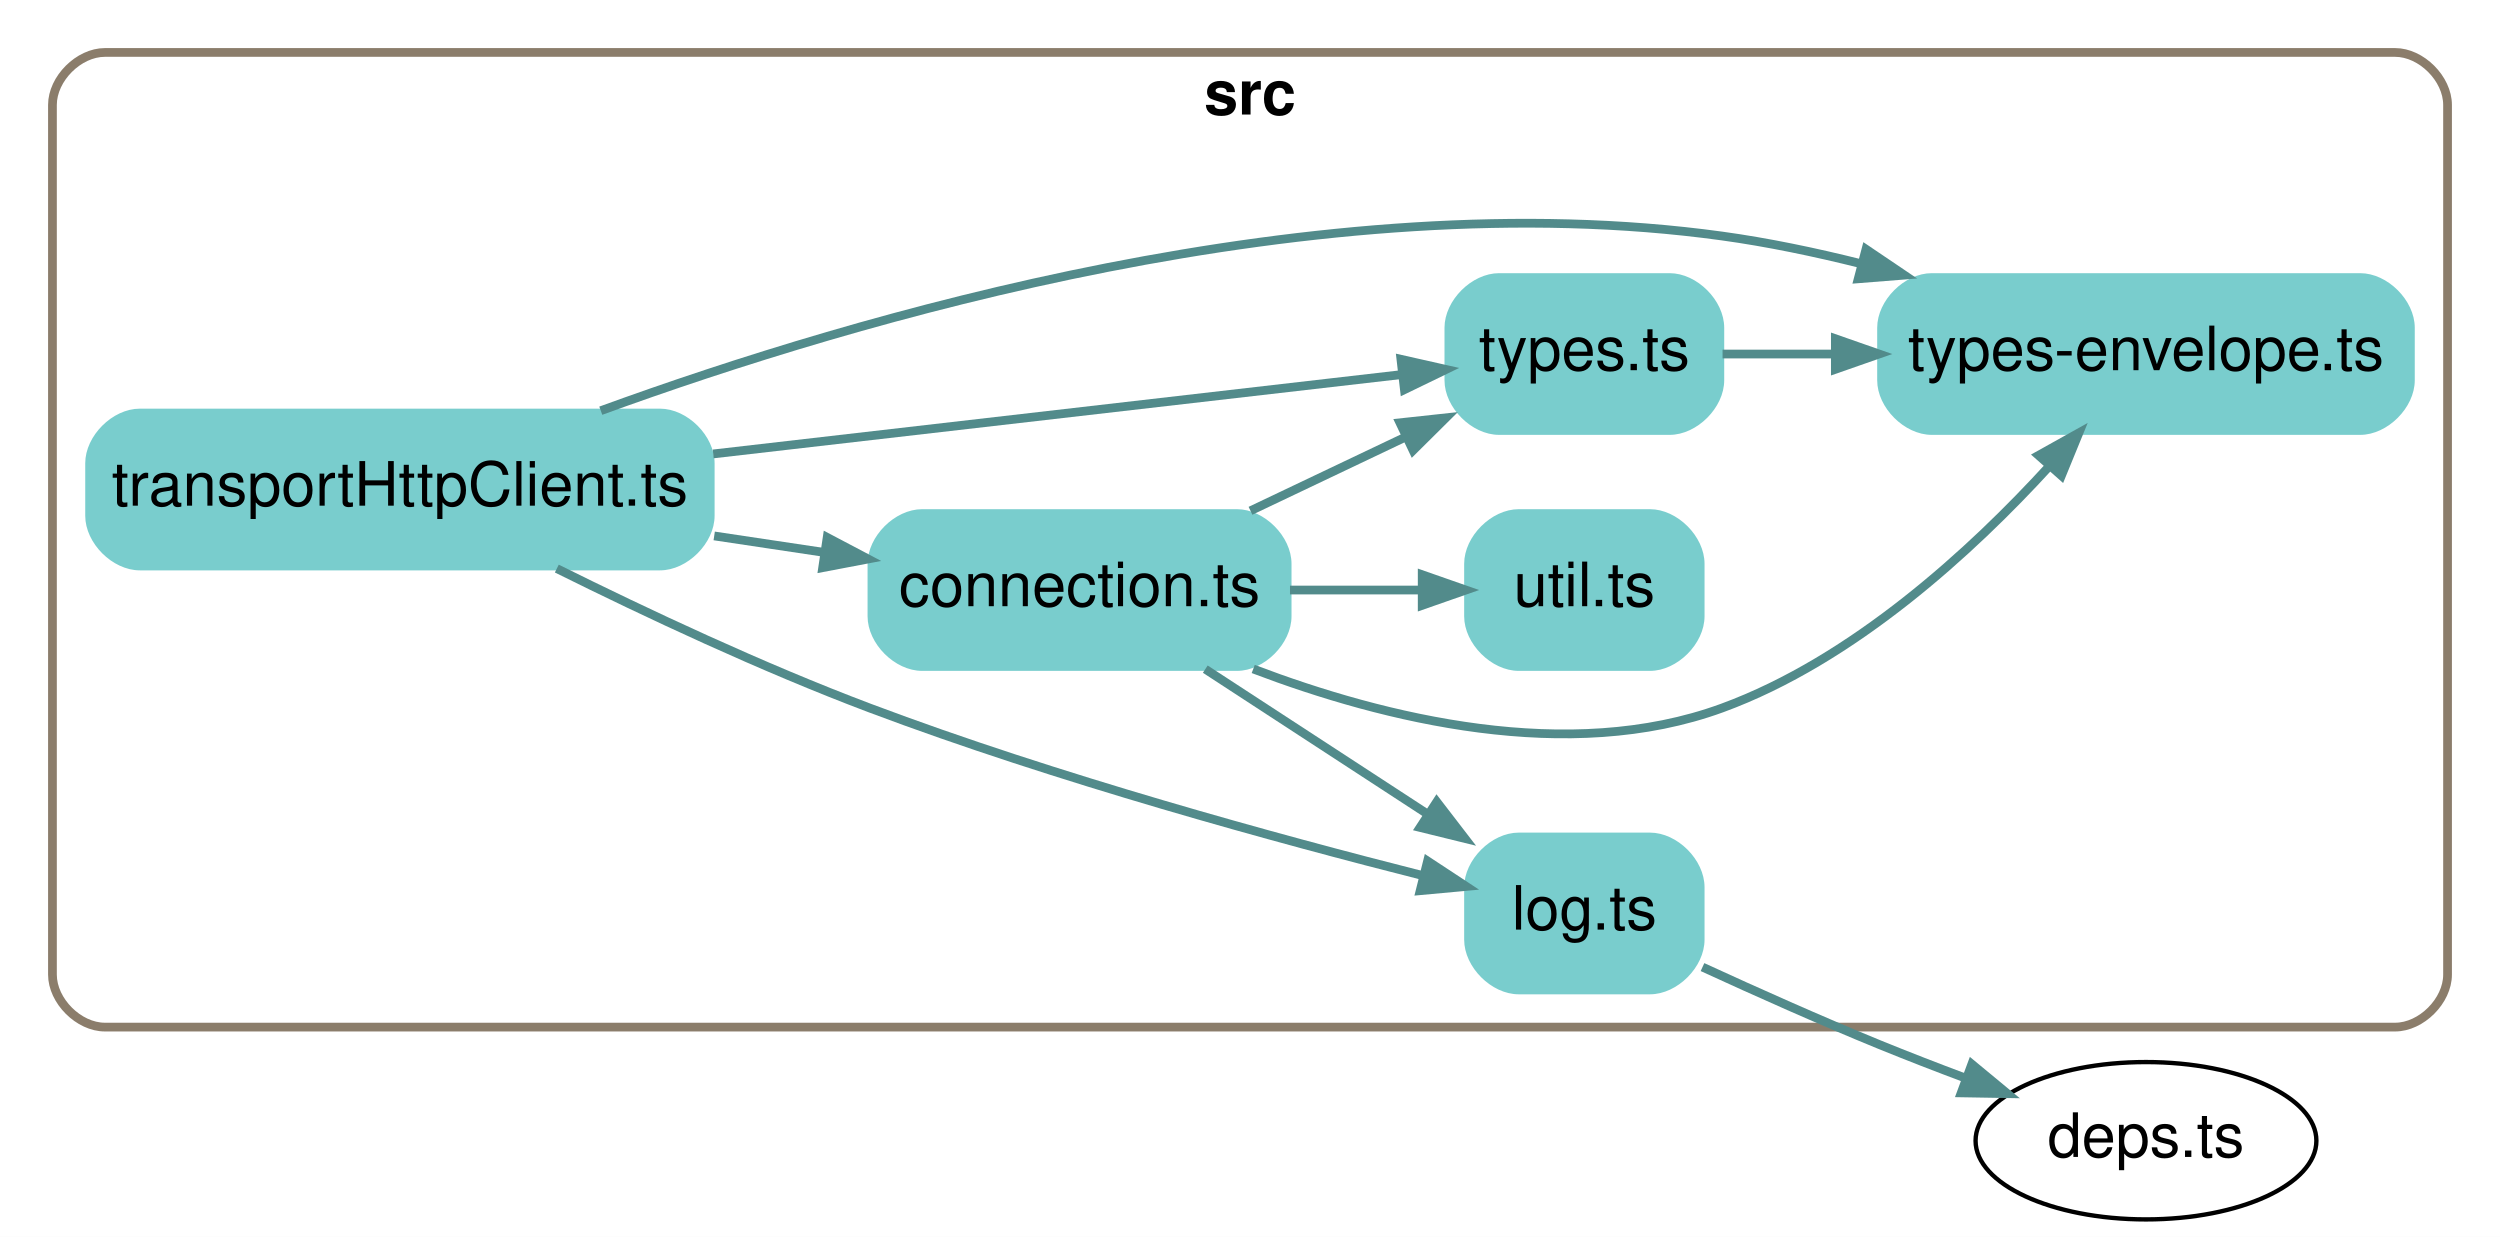
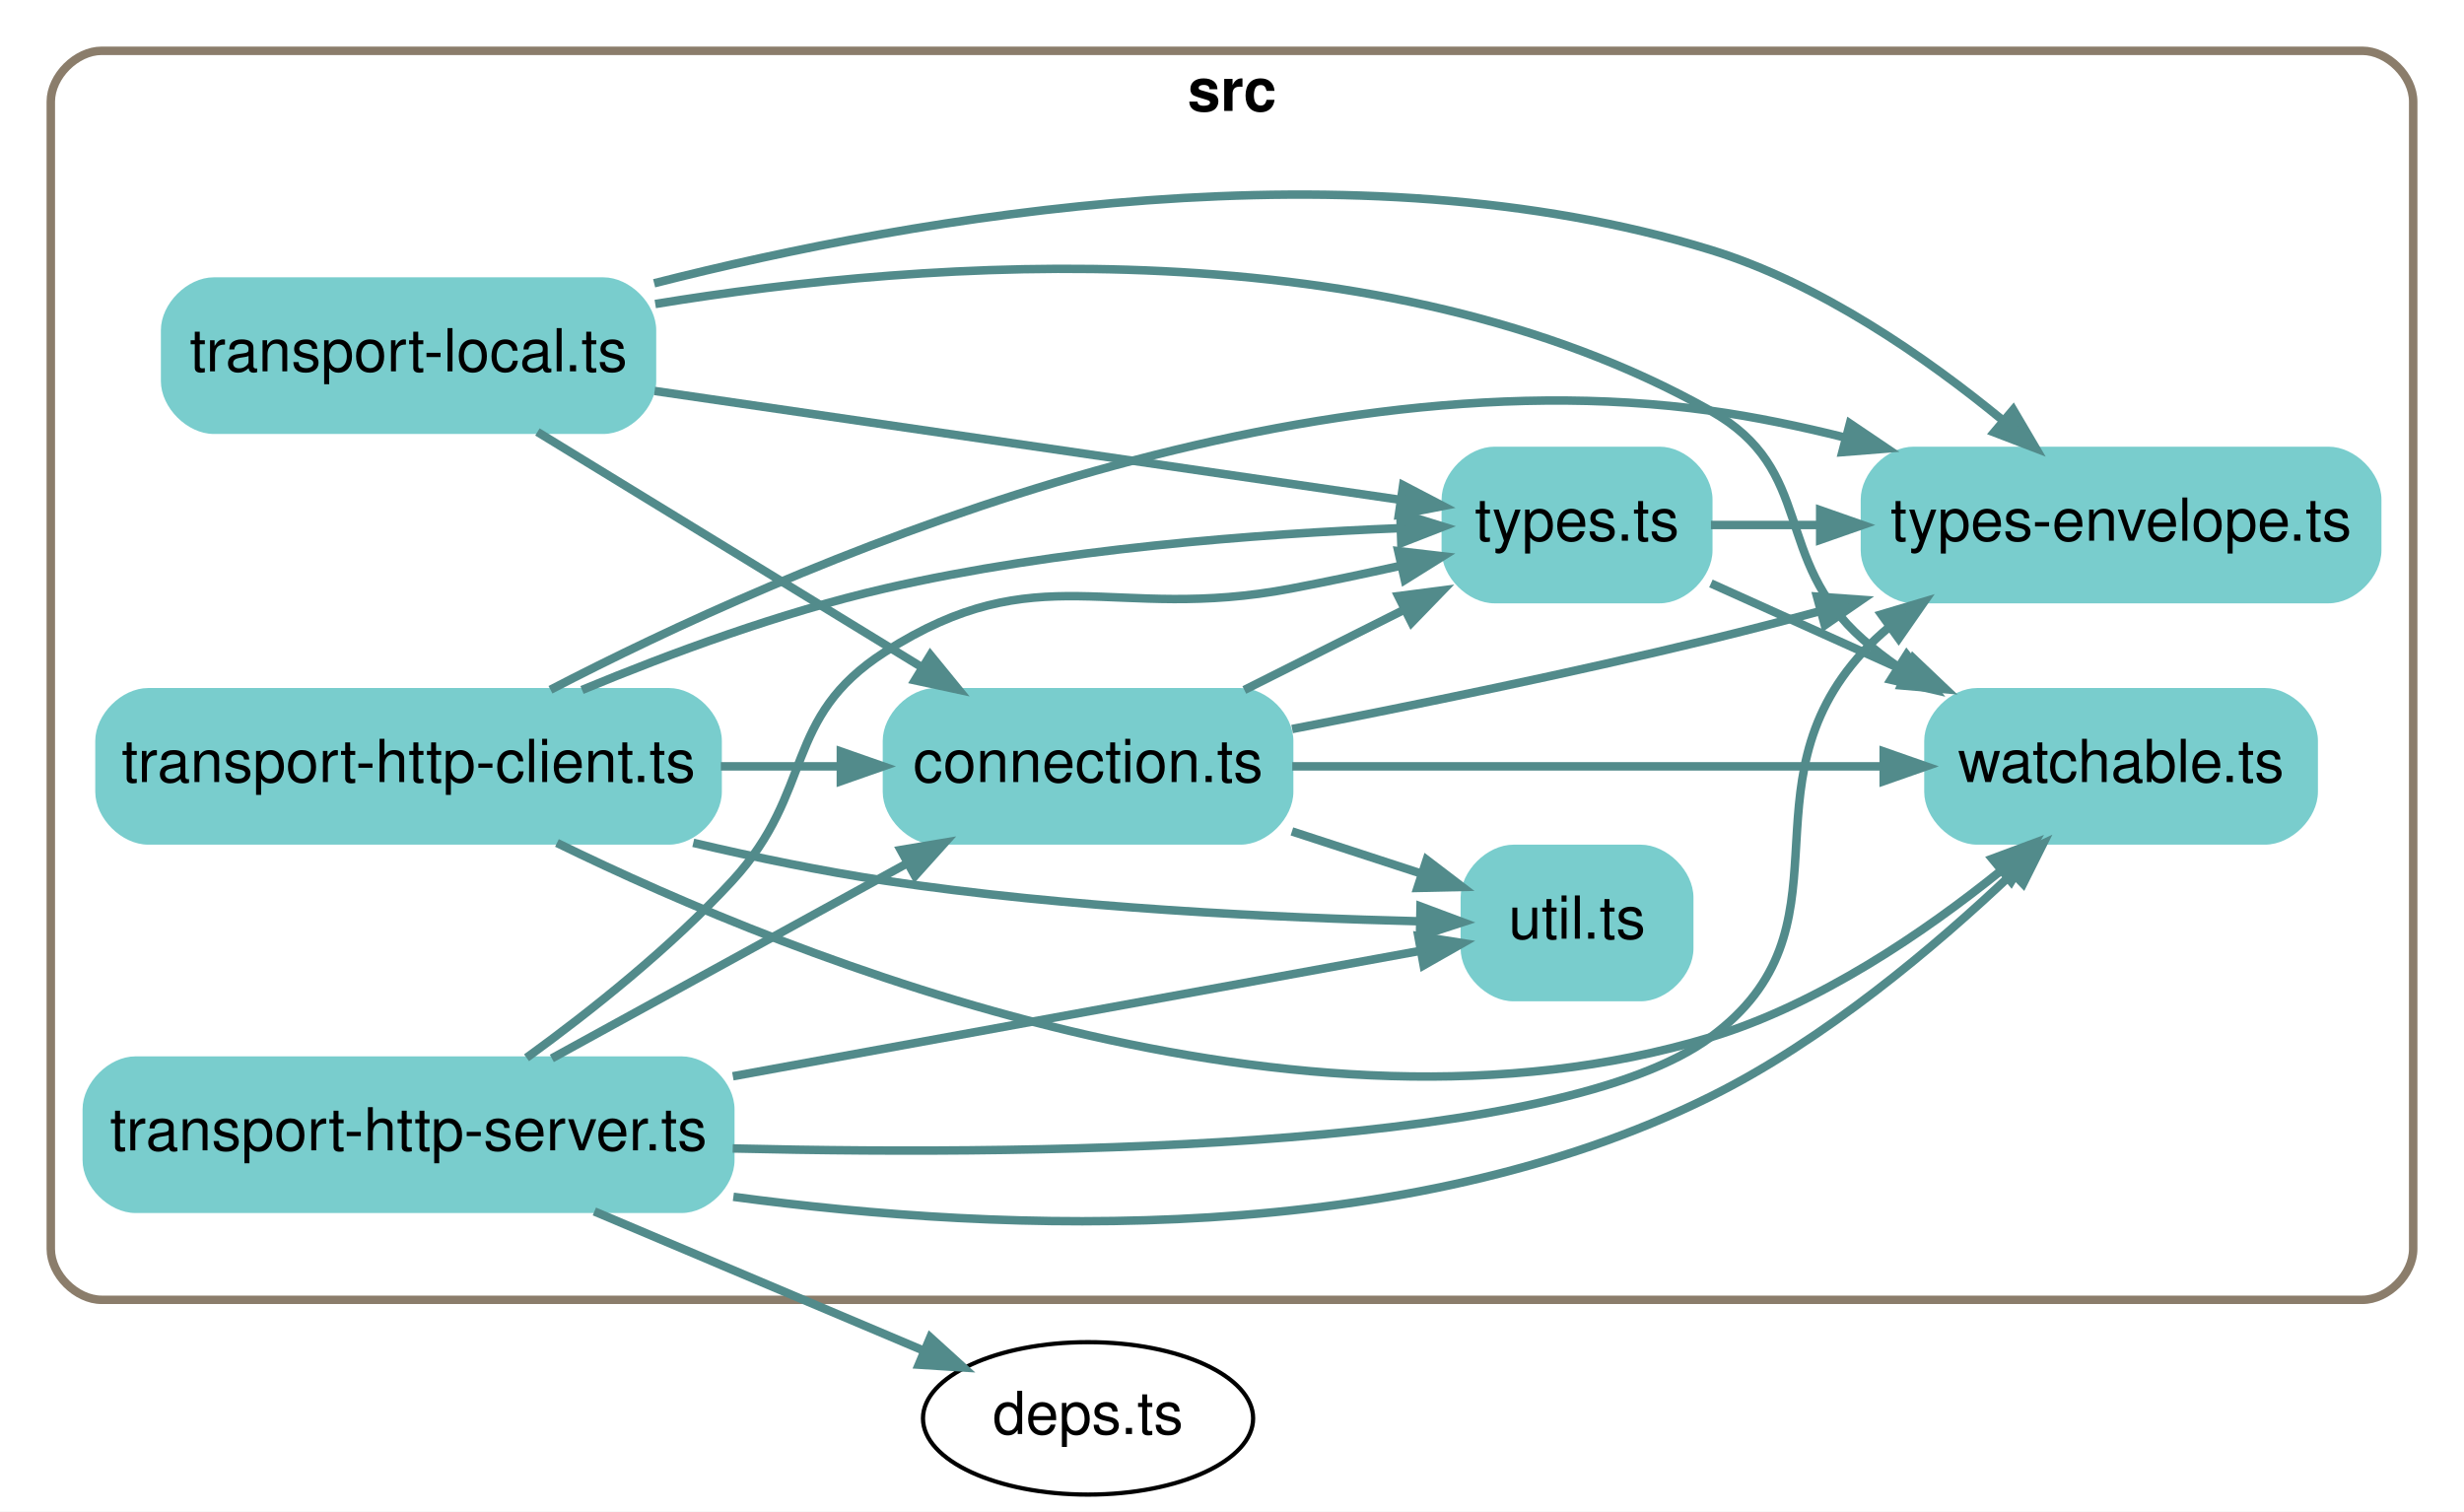
- <svg xmlns="http://www.w3.org/2000/svg" width="572pt" height="283pt" viewBox="0.00 0.00 572.00 283.00">
-   <g id="graph0" class="graph" transform="scale(1 1) rotate(0) translate(4 279)">
-     <polygon fill="white" stroke="transparent" points="-4,4 -4,-279 568,-279 568,4 -4,4" />
+ <svg xmlns="http://www.w3.org/2000/svg" width="582pt" height="357pt" viewBox="0.00 0.00 582.00 357.00">
+   <g id="graph0" class="graph" transform="scale(1 1) rotate(0) translate(4 353)">
+     <polygon fill="white" stroke="transparent" points="-4,4 -4,-353 578,-353 578,4 -4,4" />
    <g id="clust1" class="cluster">
-       <path fill="none" stroke="#8b7d6b" stroke-width="2" d="M20,-44C20,-44 544,-44 544,-44 550,-44 556,-50 556,-56 556,-56 556,-255 556,-255 556,-261 550,-267 544,-267 544,-267 20,-267 20,-267 14,-267 8,-261 8,-255 8,-255 8,-56 8,-56 8,-50 14,-44 20,-44" />
-       <text text-anchor="start" x="271.5" y="-252.8" font-family="Helvetica,sans-Serif" font-weight="bold" font-size="14.00">src</text>
+       <path fill="none" stroke="#8b7d6b" stroke-width="2" d="M20,-46C20,-46 554,-46 554,-46 560,-46 566,-52 566,-58 566,-58 566,-329 566,-329 566,-335 560,-341 554,-341 554,-341 20,-341 20,-341 14,-341 8,-335 8,-329 8,-329 8,-58 8,-58 8,-52 14,-46 20,-46" />
+       <text text-anchor="start" x="276.5" y="-326.8" font-family="Helvetica,sans-Serif" font-weight="bold" font-size="14.00">src</text>
    </g>
    <g id="node1" class="node">
-       <path fill="#79cdcd" stroke="#79cdcd" d="M279,-162C279,-162 207,-162 207,-162 201,-162 195,-156 195,-150 195,-150 195,-138 195,-138 195,-132 201,-126 207,-126 207,-126 279,-126 279,-126 285,-126 291,-132 291,-138 291,-138 291,-150 291,-150 291,-156 285,-162 279,-162" />
-       <text text-anchor="middle" x="243" y="-140.3" font-family="Helvetica,sans-Serif" font-size="14.00">connection.ts</text>
+       <path fill="#79cdcd" stroke="#79cdcd" d="M289,-190C289,-190 217,-190 217,-190 211,-190 205,-184 205,-178 205,-178 205,-166 205,-166 205,-160 211,-154 217,-154 217,-154 289,-154 289,-154 295,-154 301,-160 301,-166 301,-166 301,-178 301,-178 301,-184 295,-190 289,-190" />
+       <text text-anchor="middle" x="253" y="-168.3" font-family="Helvetica,sans-Serif" font-size="14.00">connection.ts</text>
+     </g>
+     <g id="node5" class="node">
+       <path fill="#79cdcd" stroke="#79cdcd" d="M546,-247C546,-247 448,-247 448,-247 442,-247 436,-241 436,-235 436,-235 436,-223 436,-223 436,-217 442,-211 448,-211 448,-211 546,-211 546,-211 552,-211 558,-217 558,-223 558,-223 558,-235 558,-235 558,-241 552,-247 546,-247" />
+       <text text-anchor="middle" x="497" y="-225.3" font-family="Helvetica,sans-Serif" font-size="14.00">types-envelope.ts</text>
+     </g>
+     <g id="edge2" class="edge">
+       <path fill="none" stroke="#528b8b" stroke-width="2" d="M301.2,-180.81C329.89,-186.38 367.19,-194.03 400,-202 408.43,-204.05 417.25,-206.33 425.97,-208.68" />
+       <polygon fill="#528b8b" stroke="#528b8b" stroke-width="2" points="425.18,-212.09 435.74,-211.34 427.02,-205.34 425.18,-212.09" />
+     </g>
+     <g id="node6" class="node">
+       <path fill="#79cdcd" stroke="#79cdcd" d="M388,-247C388,-247 349,-247 349,-247 343,-247 337,-241 337,-235 337,-235 337,-223 337,-223 337,-217 343,-211 349,-211 349,-211 388,-211 388,-211 394,-211 400,-217 400,-223 400,-223 400,-235 400,-235 400,-241 394,-247 388,-247" />
+       <text text-anchor="middle" x="368.5" y="-225.3" font-family="Helvetica,sans-Serif" font-size="14.00">types.ts</text>
+     </g>
+     <g id="edge1" class="edge">
+       <path fill="none" stroke="#528b8b" stroke-width="2" d="M289.91,-190.04C301.92,-196.06 315.37,-202.82 327.66,-208.99" />
+       <polygon fill="#528b8b" stroke="#528b8b" stroke-width="2" points="326.28,-212.21 336.79,-213.57 329.42,-205.96 326.28,-212.21" />
+     </g>
+     <g id="node7" class="node">
+       <path fill="#79cdcd" stroke="#79cdcd" d="M383.5,-153C383.5,-153 353.5,-153 353.5,-153 347.5,-153 341.5,-147 341.5,-141 341.5,-141 341.5,-129 341.5,-129 341.5,-123 347.5,-117 353.5,-117 353.5,-117 383.5,-117 383.5,-117 389.5,-117 395.5,-123 395.5,-129 395.5,-129 395.5,-141 395.5,-141 395.5,-147 389.5,-153 383.5,-153" />
+       <text text-anchor="middle" x="368.5" y="-131.3" font-family="Helvetica,sans-Serif" font-size="14.00">util.ts</text>
+     </g>
+     <g id="edge4" class="edge">
+       <path fill="none" stroke="#528b8b" stroke-width="2" d="M301.15,-156.63C311.36,-153.3 322.01,-149.83 331.7,-146.67" />
+       <polygon fill="#528b8b" stroke="#528b8b" stroke-width="2" points="332.98,-149.93 341.4,-143.51 330.81,-143.28 332.98,-149.93" />
+     </g>
+     <g id="node8" class="node">
+       <path fill="#79cdcd" stroke="#79cdcd" d="M531,-190C531,-190 463,-190 463,-190 457,-190 451,-184 451,-178 451,-178 451,-166 451,-166 451,-160 457,-154 463,-154 463,-154 531,-154 531,-154 537,-154 543,-160 543,-166 543,-166 543,-178 543,-178 543,-184 537,-190 531,-190" />
+       <text text-anchor="middle" x="497" y="-168.3" font-family="Helvetica,sans-Serif" font-size="14.00">watchable.ts</text>
+     </g>
+     <g id="edge3" class="edge">
+       <path fill="none" stroke="#528b8b" stroke-width="2" d="M301.23,-172C341.26,-172 398.71,-172 440.84,-172" />
+       <polygon fill="#528b8b" stroke="#528b8b" stroke-width="2" points="440.93,-175.5 450.93,-172 440.93,-168.5 440.93,-175.5" />
    </g>
    <g id="node2" class="node">
-       <path fill="#79cdcd" stroke="#79cdcd" d="M373.5,-88C373.5,-88 343.5,-88 343.5,-88 337.5,-88 331.5,-82 331.5,-76 331.5,-76 331.5,-64 331.5,-64 331.5,-58 337.5,-52 343.5,-52 343.5,-52 373.5,-52 373.5,-52 379.5,-52 385.5,-58 385.5,-64 385.5,-64 385.5,-76 385.5,-76 385.5,-82 379.5,-88 373.5,-88" />
-       <text text-anchor="middle" x="358.5" y="-66.3" font-family="Helvetica,sans-Serif" font-size="14.00">log.ts</text>
+       <path fill="#79cdcd" stroke="#79cdcd" d="M154,-190C154,-190 31,-190 31,-190 25,-190 19,-184 19,-178 19,-178 19,-166 19,-166 19,-160 25,-154 31,-154 31,-154 154,-154 154,-154 160,-154 166,-160 166,-166 166,-166 166,-178 166,-178 166,-184 160,-190 154,-190" />
+       <text text-anchor="middle" x="92.5" y="-168.3" font-family="Helvetica,sans-Serif" font-size="14.00">transport-http-client.ts</text>
    </g>
-     <g id="edge4" class="edge">
-       <path fill="none" stroke="#528b8b" stroke-width="2" d="M271.77,-125.9C287.05,-115.93 306.17,-103.47 322.47,-92.84" />
-       <polygon fill="#528b8b" stroke="#528b8b" stroke-width="2" points="324.73,-95.55 331.19,-87.15 320.9,-89.68 324.73,-95.55" />
+     <g id="edge9" class="edge">
+       <path fill="none" stroke="#528b8b" stroke-width="2" d="M166.26,-172C175.72,-172 185.3,-172 194.47,-172" />
+       <polygon fill="#528b8b" stroke="#528b8b" stroke-width="2" points="194.61,-175.5 204.61,-172 194.61,-168.5 194.61,-175.5" />
+     </g>
+     <g id="edge6" class="edge">
+       <path fill="none" stroke="#528b8b" stroke-width="2" d="M126.02,-190.09C181.36,-218.78 297.79,-270.1 400,-256 410.4,-254.57 421.25,-252.3 431.77,-249.67" />
+       <polygon fill="#528b8b" stroke="#528b8b" stroke-width="2" points="432.94,-252.98 441.72,-247.05 431.16,-246.21 432.94,-252.98" />
+     </g>
+     <g id="edge5" class="edge">
+       <path fill="none" stroke="#528b8b" stroke-width="2" d="M133.47,-190.04C154.36,-198.7 180.61,-208.39 205,-214 245.73,-223.37 293.49,-226.92 326.64,-228.25" />
+       <polygon fill="#528b8b" stroke="#528b8b" stroke-width="2" points="326.75,-231.76 336.87,-228.61 326.99,-224.76 326.75,-231.76" />
+     </g>
+     <g id="edge8" class="edge">
+       <path fill="none" stroke="#528b8b" stroke-width="2" d="M159.75,-153.93C174.54,-150.46 190.23,-147.23 205,-145 248.13,-138.5 298.3,-136.21 331.36,-135.4" />
+       <polygon fill="#528b8b" stroke="#528b8b" stroke-width="2" points="331.53,-138.9 341.46,-135.19 331.39,-131.9 331.53,-138.9" />
+     </g>
+     <g id="edge7" class="edge">
+       <path fill="none" stroke="#528b8b" stroke-width="2" d="M127.55,-153.91C184.65,-126.02 302.97,-78.62 400,-108 425.6,-115.75 450.62,-132.83 468.69,-147.4" />
+       <polygon fill="#528b8b" stroke="#528b8b" stroke-width="2" points="466.56,-150.18 476.48,-153.87 471.03,-144.79 466.56,-150.18" />
+     </g>
+     <g id="node3" class="node">
+       <path fill="#79cdcd" stroke="#79cdcd" d="M157,-103C157,-103 28,-103 28,-103 22,-103 16,-97 16,-91 16,-91 16,-79 16,-79 16,-73 22,-67 28,-67 28,-67 157,-67 157,-67 163,-67 169,-73 169,-79 169,-79 169,-91 169,-91 169,-97 163,-103 157,-103" />
+       <text text-anchor="middle" x="92.5" y="-81.3" font-family="Helvetica,sans-Serif" font-size="14.00">transport-http-server.ts</text>
+     </g>
+     <g id="edge14" class="edge">
+       <path fill="none" stroke="#528b8b" stroke-width="2" d="M126.34,-103.03C150.67,-116.38 184.02,-134.69 210.25,-149.08" />
+       <polygon fill="#528b8b" stroke="#528b8b" stroke-width="2" points="208.75,-152.25 219.2,-154 212.12,-146.12 208.75,-152.25" />
+     </g>
+     <g id="edge11" class="edge">
+       <path fill="none" stroke="#528b8b" stroke-width="2" d="M169.07,-81.75C247.82,-79.9 364.6,-81.94 400,-108 435.03,-133.78 406.61,-166.94 436,-199 437.96,-201.13 440.1,-203.13 442.37,-205.01" />
+       <polygon fill="#528b8b" stroke="#528b8b" stroke-width="2" points="440.37,-207.88 450.52,-210.91 444.47,-202.21 440.37,-207.88" />
+     </g>
+     <g id="edge10" class="edge">
+       <path fill="none" stroke="#528b8b" stroke-width="2" d="M120.37,-103.17C135.62,-114.23 154.49,-129.23 169,-145 188.53,-166.23 180.7,-183.46 205,-199 241.38,-222.26 258.58,-205.91 301,-214 309.44,-215.61 318.44,-217.51 327,-219.41" />
+       <polygon fill="#528b8b" stroke="#528b8b" stroke-width="2" points="326.27,-222.84 336.8,-221.62 327.82,-216.01 326.27,-222.84" />
+     </g>
+     <g id="edge12" class="edge">
+       <path fill="none" stroke="#528b8b" stroke-width="2" d="M169.1,-98.8C221.99,-108.45 290.29,-120.91 331.39,-128.41" />
+       <polygon fill="#528b8b" stroke="#528b8b" stroke-width="2" points="331.01,-131.9 341.48,-130.25 332.27,-125.01 331.01,-131.9" />
+     </g>
+     <g id="edge13" class="edge">
+       <path fill="none" stroke="#528b8b" stroke-width="2" d="M169.22,-70.33C233.97,-61.6 327.85,-58.25 400,-94 426.94,-107.35 453.12,-129.43 471.32,-146.69" />
+       <polygon fill="#528b8b" stroke="#528b8b" stroke-width="2" points="469,-149.31 478.61,-153.76 473.87,-144.28 469,-149.31" />
+     </g>
+     <g id="node9" class="node">
+       <ellipse fill="none" stroke="black" cx="253" cy="-18" rx="38.99" ry="18" />
+       <text text-anchor="middle" x="253" y="-14.3" font-family="Helvetica,sans-Serif" font-size="14.00">deps.ts</text>
+     </g>
+     <g id="edge15" class="edge">
+       <path fill="none" stroke="#528b8b" stroke-width="2" d="M136.39,-66.87C160.73,-56.58 190.9,-43.83 214.32,-33.93" />
+       <polygon fill="#528b8b" stroke="#528b8b" stroke-width="2" points="215.73,-37.13 223.58,-30.01 213.01,-30.68 215.73,-37.13" />
    </g>
    <g id="node4" class="node">
-       <path fill="#79cdcd" stroke="#79cdcd" d="M536,-216C536,-216 438,-216 438,-216 432,-216 426,-210 426,-204 426,-204 426,-192 426,-192 426,-186 432,-180 438,-180 438,-180 536,-180 536,-180 542,-180 548,-186 548,-192 548,-192 548,-204 548,-204 548,-210 542,-216 536,-216" />
-       <text text-anchor="middle" x="487" y="-194.3" font-family="Helvetica,sans-Serif" font-size="14.00">types-envelope.ts</text>
+       <path fill="#79cdcd" stroke="#79cdcd" d="M138.5,-287C138.5,-287 46.5,-287 46.5,-287 40.5,-287 34.5,-281 34.5,-275 34.5,-275 34.5,-263 34.5,-263 34.5,-257 40.5,-251 46.5,-251 46.5,-251 138.5,-251 138.5,-251 144.5,-251 150.5,-257 150.5,-263 150.5,-263 150.5,-275 150.5,-275 150.5,-281 144.5,-287 138.5,-287" />
+       <text text-anchor="middle" x="92.5" y="-265.3" font-family="Helvetica,sans-Serif" font-size="14.00">transport-local.ts</text>
    </g>
-     <g id="edge2" class="edge">
-       <path fill="none" stroke="#528b8b" stroke-width="2" d="M282.74,-125.94C312.72,-114.53 354.89,-104.17 390,-117 420.06,-127.99 447.21,-153 464.9,-172.35" />
-       <polygon fill="#528b8b" stroke="#528b8b" stroke-width="2" points="462.41,-174.81 471.66,-179.97 467.65,-170.17 462.41,-174.81" />
+     <g id="edge19" class="edge">
+       <path fill="none" stroke="#528b8b" stroke-width="2" d="M122.94,-250.98C148.55,-235.31 185.83,-212.5 213.74,-195.41" />
+       <polygon fill="#528b8b" stroke="#528b8b" stroke-width="2" points="215.75,-198.29 222.45,-190.09 212.09,-192.32 215.75,-198.29" />
    </g>
-     <g id="node5" class="node">
-       <path fill="#79cdcd" stroke="#79cdcd" d="M378,-216C378,-216 339,-216 339,-216 333,-216 327,-210 327,-204 327,-204 327,-192 327,-192 327,-186 333,-180 339,-180 339,-180 378,-180 378,-180 384,-180 390,-186 390,-192 390,-192 390,-204 390,-204 390,-210 384,-216 378,-216" />
-       <text text-anchor="middle" x="358.5" y="-194.3" font-family="Helvetica,sans-Serif" font-size="14.00">types.ts</text>
+     <g id="edge17" class="edge">
+       <path fill="none" stroke="#528b8b" stroke-width="2" d="M150.51,-286.09C213.11,-302.03 315.91,-319.79 400,-294 425.87,-286.07 451.03,-268.55 469.11,-253.69" />
+       <polygon fill="#528b8b" stroke="#528b8b" stroke-width="2" points="471.52,-256.23 476.89,-247.1 467,-250.89 471.52,-256.23" />
    </g>
-     <g id="edge1" class="edge">
-       <path fill="none" stroke="#528b8b" stroke-width="2" d="M282.11,-162.13C293.48,-167.54 305.97,-173.49 317.46,-178.95" />
-       <polygon fill="#528b8b" stroke="#528b8b" stroke-width="2" points="316.3,-182.27 326.83,-183.41 319.31,-175.95 316.3,-182.27" />
+     <g id="edge16" class="edge">
+       <path fill="none" stroke="#528b8b" stroke-width="2" d="M150.61,-260.66C203.24,-252.98 280.07,-241.76 326.75,-234.95" />
+       <polygon fill="#528b8b" stroke="#528b8b" stroke-width="2" points="327.42,-238.39 336.81,-233.48 326.41,-231.46 327.42,-238.39" />
    </g>
-     <g id="node6" class="node">
-       <path fill="#79cdcd" stroke="#79cdcd" d="M373.5,-162C373.5,-162 343.5,-162 343.5,-162 337.5,-162 331.5,-156 331.5,-150 331.5,-150 331.5,-138 331.5,-138 331.5,-132 337.5,-126 343.5,-126 343.5,-126 373.5,-126 373.5,-126 379.5,-126 385.5,-132 385.5,-138 385.5,-138 385.5,-150 385.5,-150 385.5,-156 379.5,-162 373.5,-162" />
-       <text text-anchor="middle" x="358.5" y="-140.3" font-family="Helvetica,sans-Serif" font-size="14.00">util.ts</text>
+     <g id="edge18" class="edge">
+       <path fill="none" stroke="#528b8b" stroke-width="2" d="M150.77,-281.2C215.67,-291.86 322.49,-299.62 400,-256 425.14,-241.85 414.38,-221.09 436,-202 438.61,-199.69 441.43,-197.52 444.38,-195.47" />
+       <polygon fill="#528b8b" stroke="#528b8b" stroke-width="2" points="446.36,-198.36 452.93,-190.06 442.61,-192.45 446.36,-198.36" />
    </g>
-     <g id="edge3" class="edge">
-       <path fill="none" stroke="#528b8b" stroke-width="2" d="M291.15,-144C301.26,-144 311.78,-144 321.4,-144" />
-       <polygon fill="#528b8b" stroke="#528b8b" stroke-width="2" points="321.4,-147.5 331.4,-144 321.4,-140.5 321.4,-147.5" />
+     <g id="edge20" class="edge">
+       <path fill="none" stroke="#528b8b" stroke-width="2" d="M400.12,-229C407.98,-229 416.77,-229 425.75,-229" />
+       <polygon fill="#528b8b" stroke="#528b8b" stroke-width="2" points="425.93,-232.5 435.93,-229 425.93,-225.5 425.93,-232.5" />
    </g>
-     <g id="node7" class="node">
-       <ellipse fill="none" stroke="black" cx="487" cy="-18" rx="38.99" ry="18" />
-       <text text-anchor="middle" x="487" y="-14.3" font-family="Helvetica,sans-Serif" font-size="14.00">deps.ts</text>
-     </g>
-     <g id="edge5" class="edge">
-       <path fill="none" stroke="#528b8b" stroke-width="2" d="M385.53,-57.73C397.73,-52.12 412.52,-45.51 426,-40 432.35,-37.41 439.13,-34.78 445.76,-32.3" />
-       <polygon fill="#528b8b" stroke="#528b8b" stroke-width="2" points="447.15,-35.52 455.31,-28.77 444.72,-28.95 447.15,-35.52" />
-     </g>
-     <g id="node3" class="node">
-       <path fill="#79cdcd" stroke="#79cdcd" d="M147,-185C147,-185 28,-185 28,-185 22,-185 16,-179 16,-173 16,-173 16,-161 16,-161 16,-155 22,-149 28,-149 28,-149 147,-149 147,-149 153,-149 159,-155 159,-161 159,-161 159,-173 159,-173 159,-179 153,-185 147,-185" />
-       <text text-anchor="middle" x="87.5" y="-163.3" font-family="Helvetica,sans-Serif" font-size="14.00">transportHttpClient.ts</text>
-     </g>
-     <g id="edge8" class="edge">
-       <path fill="none" stroke="#528b8b" stroke-width="2" d="M159.41,-156.38C167.8,-155.12 176.29,-153.85 184.47,-152.62" />
-       <polygon fill="#528b8b" stroke="#528b8b" stroke-width="2" points="185.26,-156.04 194.63,-151.1 184.23,-149.12 185.26,-156.04" />
-     </g>
-     <g id="edge9" class="edge">
-       <path fill="none" stroke="#528b8b" stroke-width="2" d="M123.4,-148.91C143.91,-138.72 170.53,-126.22 195,-117 237.71,-100.91 288.46,-87.03 321.74,-78.61" />
-       <polygon fill="#528b8b" stroke="#528b8b" stroke-width="2" points="322.63,-82 331.48,-76.18 320.93,-75.21 322.63,-82" />
-     </g>
-     <g id="edge7" class="edge">
-       <path fill="none" stroke="#528b8b" stroke-width="2" d="M133.46,-185.03C192.16,-206.42 298.25,-237.66 390,-225 400.4,-223.57 411.25,-221.3 421.77,-218.67" />
-       <polygon fill="#528b8b" stroke="#528b8b" stroke-width="2" points="422.94,-221.98 431.72,-216.05 421.16,-215.21 422.94,-221.98" />
-     </g>
-     <g id="edge6" class="edge">
-       <path fill="none" stroke="#528b8b" stroke-width="2" d="M159.18,-175.14C209.4,-180.93 275.09,-188.5 316.8,-193.31" />
-       <polygon fill="#528b8b" stroke="#528b8b" stroke-width="2" points="316.53,-196.8 326.86,-194.47 317.33,-189.85 316.53,-196.8" />
-     </g>
-     <g id="edge10" class="edge">
-       <path fill="none" stroke="#528b8b" stroke-width="2" d="M390.12,-198C397.98,-198 406.77,-198 415.75,-198" />
-       <polygon fill="#528b8b" stroke="#528b8b" stroke-width="2" points="415.93,-201.5 425.93,-198 415.93,-194.5 415.93,-201.5" />
+     <g id="edge21" class="edge">
+       <path fill="none" stroke="#528b8b" stroke-width="2" d="M400.12,-215.2C413.93,-208.98 430.59,-201.47 446.12,-194.47" />
+       <polygon fill="#528b8b" stroke="#528b8b" stroke-width="2" points="447.94,-197.5 455.62,-190.2 445.06,-191.11 447.94,-197.5" />
    </g>
  </g>
</svg>
